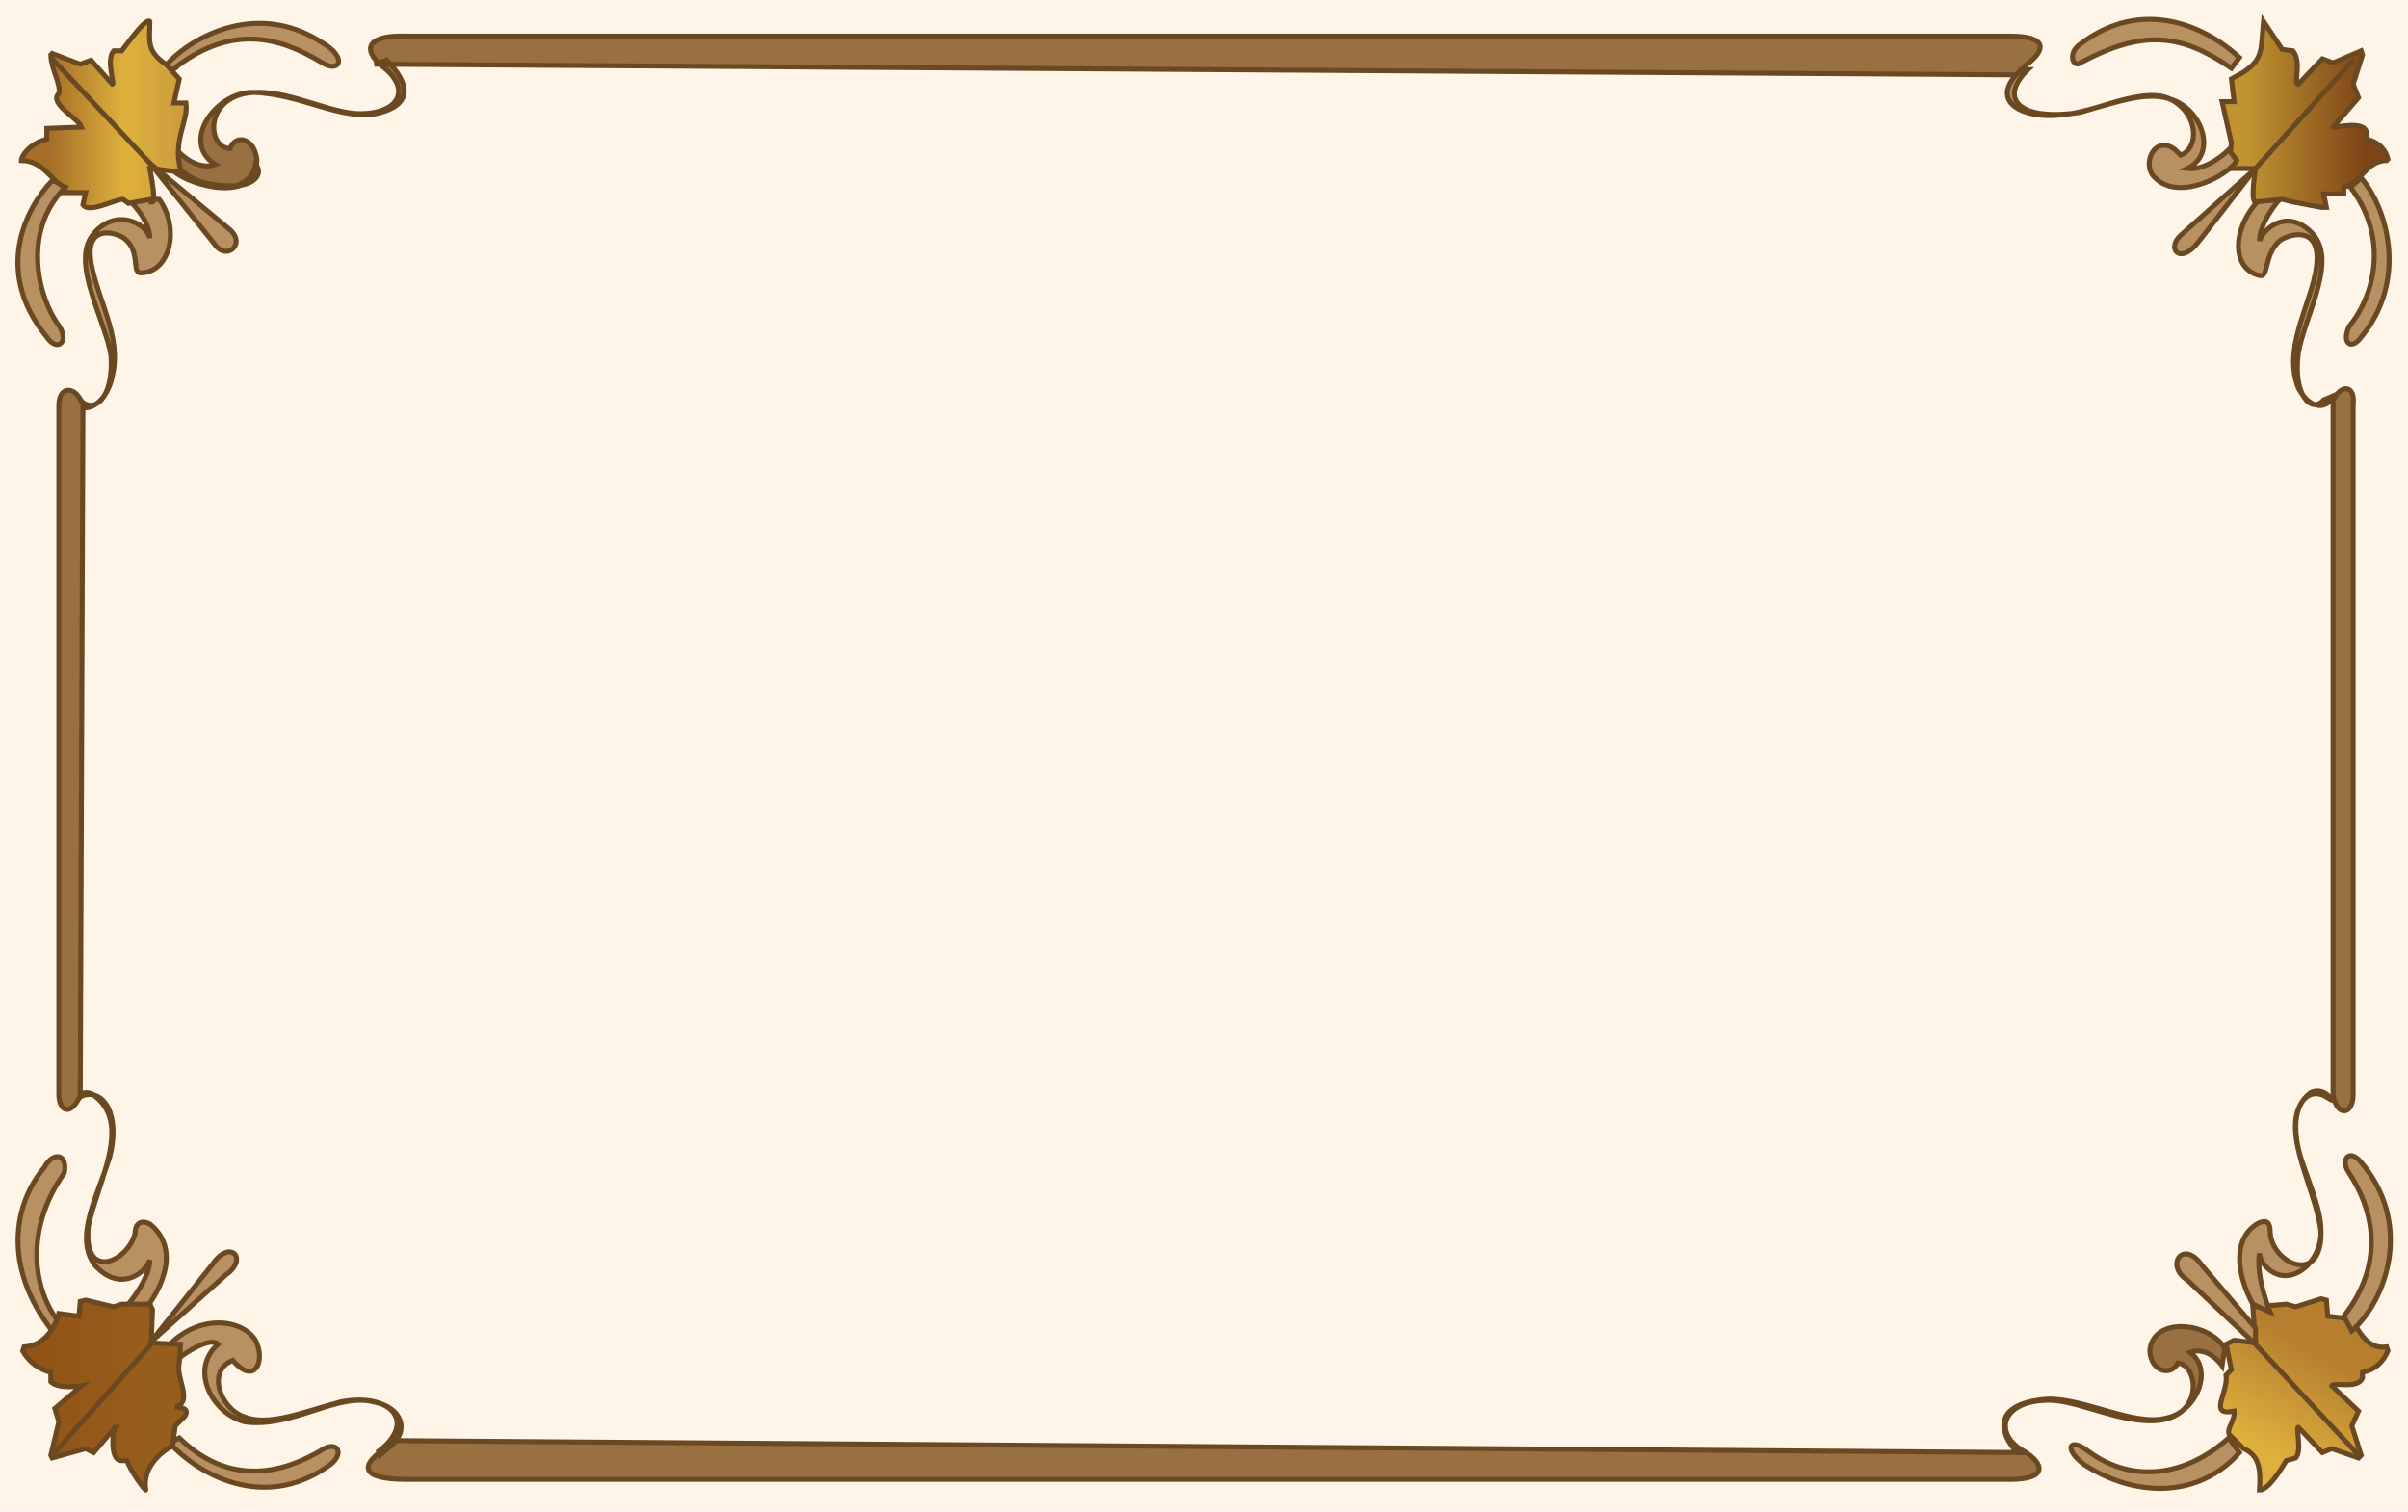
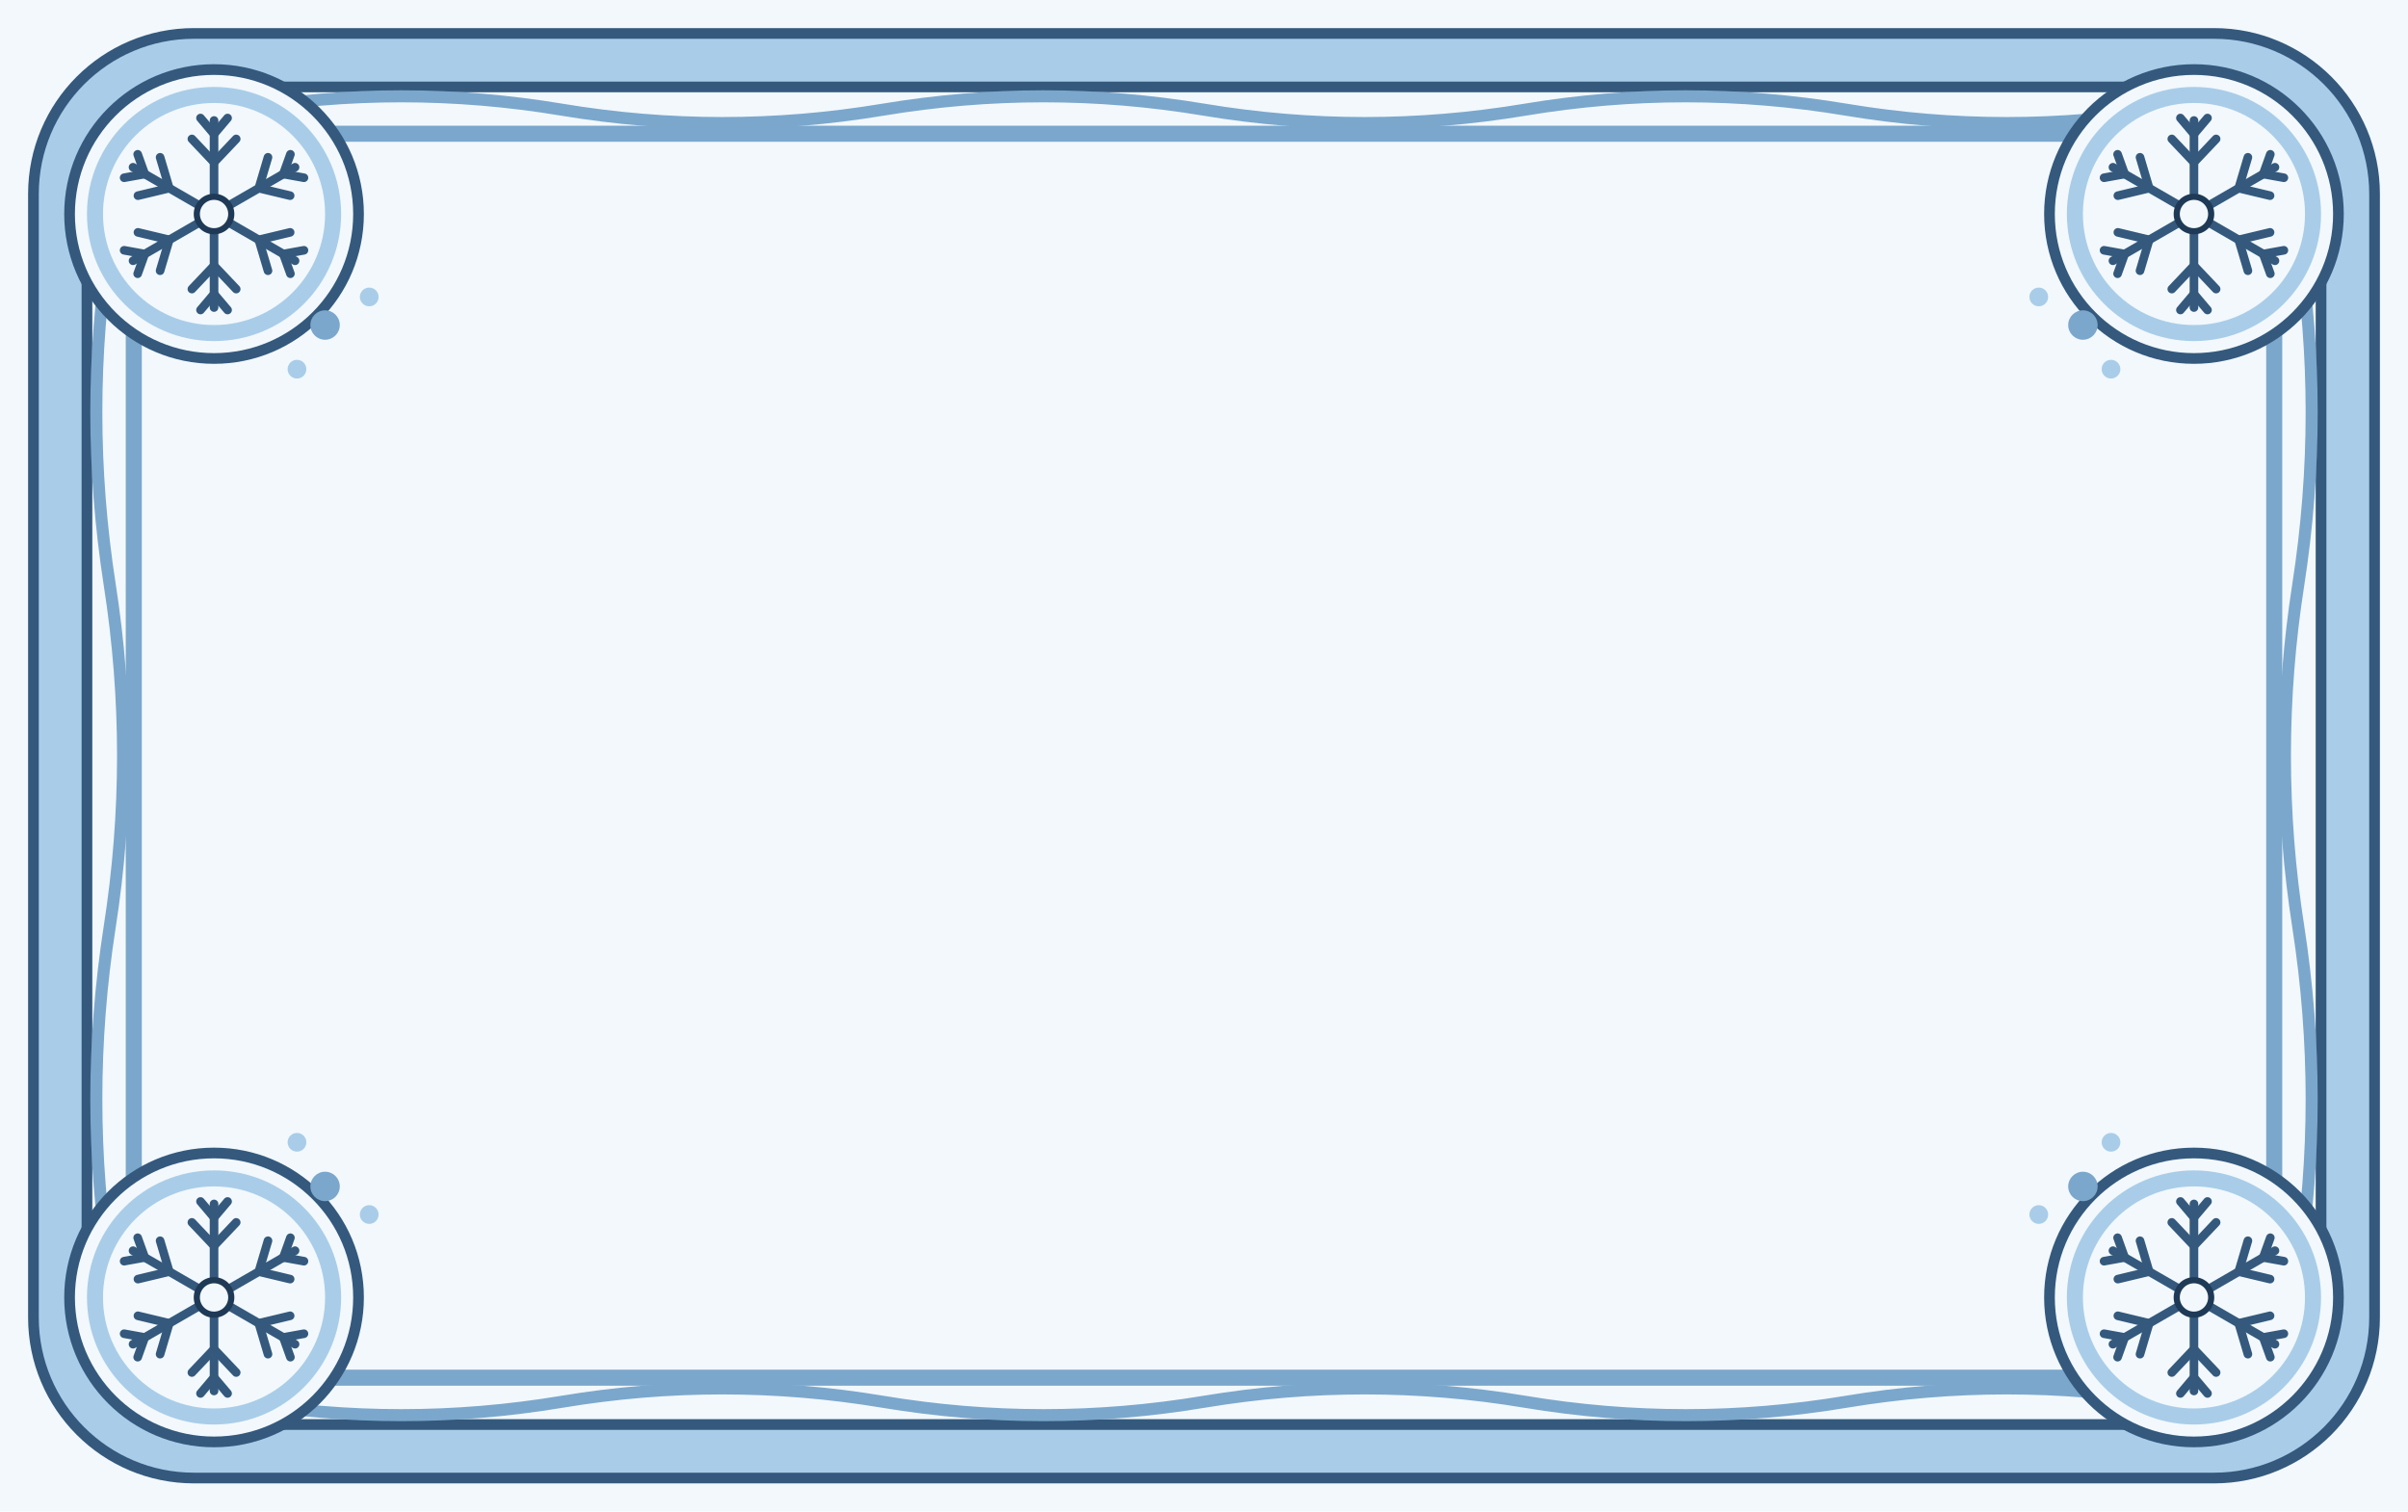
<svg xmlns="http://www.w3.org/2000/svg" viewBox="0 0 180 113">
-   <style type="text/css">.cls-0 {fill:#FEF4E8;}
- .cls-1 {fill:#987042;stroke:#6A4821;stroke-width:0.371;}
- .cls-2 {fill:#B89162;stroke:#6A4821;stroke-width:0.371;}
- .cls-3 {fill:url(#SVGID_1_);stroke:#6A4821;stroke-width:0.371;}
- .cls-4 {fill:url(#SVGID_2_);stroke:#6A4821;stroke-width:0.371;}
- .cls-5 {fill:url(#SVGID_3_);stroke:#6A4821;stroke-width:0.371;}
- .cls-6 {fill:url(#SVGID_4_);stroke:#6A4821;stroke-width:0.371;}</style>
-   <rect class="cls-0" width="180" height="113" />
-   <path class="cls-1" d="m150.8 108.6c-0.9-0.9-2.5-3.6 2.2-4 2.8-0.1 6.6 2.1 9 1.4 2.2-0.5 3.5-3.6 1.7-4.9 1.4-0.5 2.4 1 2.4 1l0.2-1.3c-1.2-2-5.4-2.4-5.6 0.2 0.1 1.6 1.6 1.9 2.1 0.9 1.7 0.2 2 4.7-2.6 4.3-2.7-0.2-5.4-1.7-7.5-1.5-3.1 0.2-3.7 2.5-1.4 3.8 1.5 0.9 1.8 2.1-1 2.1h-119.9c-3.6 0-3.3-1.1-1.9-2.1l0.7-0.8 122.4 0.9h-0.8z" />
-   <path class="cls-1" d="m28.9 4.5c0.9 0.9 2.8 3.2-0.8 4-2.7 0.5-5.6-1.5-9.3-1.6-2.8 0.1-5.3 3.8-2.7 5.4-1.4 0.5-2.7-0.9-2.7-0.9l-0.1 1.3c1.4 1.4 5.3 2.2 5.8-0.4 0.6 0.6 0 1.6-1.7 1.6-4 0-4.3-2-4.3-2l-0.1 0.9c1.2 1.1 6.3 2.5 6.2-0.9-0.2-1.6-1.6-1.9-2-0.8-1.8 0-2-4.2 2.1-4.2 2.6 0 5.5 1.6 7.6 1.6 3 0 3.9-1.9 1.6-3.6-1.4-1.2-1.1-2.3 1.9-2.2h119.8c3 0 2.7 1.1 1.2 2.2l-0.5 0.7-122.9-0.8 0.9-0.3z" />
-   <path class="cls-2" d="m12.4 4.9c1.4-1.7 6.5-5.1 11.7-1.7 1.9 1.1 1.3 2.3 0 1.5-3.3-2-6.7-2.8-10.8 0.2-0.4 0.5-1.2 0.5-0.9 0z" />
-   <path class="cls-2" d="m3.9 13.5c-2 2.1-4.4 6.8-0.4 11.7 0.8 1.2 1.8 0.3 0.8-1-1.7-2.5-2.5-7.3 0.7-10.3l-1.1-0.4z" />
-   <path class="cls-2" d="m11.9 14.9c1.6 2.2 0.8 5.5-1.4 5.5-0.7 0 0.1-1.8-1.4-2.7-1-0.5-2.7-0.6-2.3 1.9 0.5 2.9 2.3 5.5 1.6 8.5-0.4 2.2-2.4 3.3-3.3 1.5l0.9 0.3c1 1.1 2.5-0.1 2.3-3.3-0.4-2.6-3-6.9-1.4-9s4-1 4.3 0.2c0-1.4-1.6-2.9-1.6-2.9h2.3z" />
-   <path class="cls-2" d="m12.7 107.9c2.2 2.4 7 5 11.7 1.8 1.5-0.9 0.9-2.2-0.5-1.2-1.6 0.9-6.1 3.3-10.5-1l-0.7 0.4z" />
-   <path class="cls-2" d="m4.6 99.1c-2.3-2.7-2.7-7.3 0.2-11.4 0.3-1.4-0.8-1.7-1.5-0.4-2.2 2.6-3.2 7.3 0.6 12.2l0.7-0.4z" />
-   <path class="cls-2" d="m10.7 98.1c1.6-2 2.7-4.8 0.5-6.6-0.6-0.3-1.1-0.1-1.1 0.7-0.5 2.1-3.9 3.7-3.5-0.5 0.7-3.4 3.4-7.8 0.3-9.9-0.9-0.4-1.4 0.5-1.4 0.5l0.7-0.4c1.6-0.5 2.8 1.5 2 4.6-0.9 2.9-2.7 6-1.1 8.1 1.8 2 3.7 0.7 4.1-0.4 0 1.4-1.6 3.3-1.6 3.3l1.1 0.6z" />
-   <path class="cls-2" d="m13.4 101.5c1.4-1 2.5-1.4 2.9-1-2.2 1.9-0.4 5.2 2 5.8 3.5 0.5 6.9-2.2 9.6-1.5 2.2 0.4 2.7 2.2 1.3 3.3l-0.8 0.7-0.1-0.3c2.9-2.2 0.9-4.4-2.8-3.7-2.7 0.7-5.4 1.9-7.3 1.1-1.7-0.6-2.8-3.4-0.8-4.2 1.6 1.9 2.5 0.1 1.7-1.5-1-1.6-4.2-2-6.5 0.4l0.8 0.9z" />
-   <linearGradient id="SVGID_1_" x1="3.796" x2="14.17" y1="8.745" y2="8.745" gradientUnits="userSpaceOnUse">
-     <stop stop-color="#A66F29" offset="0" />
-     <stop stop-color="#DEB13D" offset=".534" />
-     <stop stop-color="#C9993C" offset="1" />
-   </linearGradient>
-   <path class="cls-3" d="m11.2 1.6c-0.3-0.3-1.7 1.7-2.1 2.2h-0.6c-0.6 0.7 0.1 2.5-0.1 2.5l-1.6-1.8-0.8 0.3-2.1-0.8-0.1 0.1c0 1 0.8 2.3 0.6 2.9-0.8 0.7 1.5 1.9 1.7 2.5l-2.6 0.1v0.8c-1.2 0.3-1.9 1.2-1.9 1.6 1.7 0 2.3 1.7 3.3 2l-0.1 0.4h1.6l-0.2 0.9c0.4 0.7 2.4-0.4 3-0.4l0.4 0.3 1.7-0.3v0.2h0.1c0.3 0-0.2-2.5-0.2-2.5 0.7 0 2.3 0.4 2.3 0.1-0.6-2.3 0.6-3.6 0.4-5h-0.9l0.4-1.8-1-1.1c-1.5-1-1.2-1.8-1.2-3.2z" />
-   <linearGradient id="SVGID_2_" x1="3.73" x2="11.47" y1="103.3" y2="103.3" gradientUnits="userSpaceOnUse">
-     <stop stop-color="#935517" offset="0" />
-     <stop stop-color="#965E1C" offset="1" />
-   </linearGradient>
-   <path class="cls-4" d="m6.4 97.2-0.4 0.1-0.1 1.1-1.5-0.2c-0.3 1.1-1.1 2.4-2.6 2.5l-0.1 0.3c0.5 0.9 1.3 1.4 2.1 1.6v0.7c0.6 0.6 2.3 0.3 2.3 0.3l-2 1.7 0.3 1-0.6 2.5 0.1 0.2 2.5-0.7 0.6 0.3 1.6-1.9c-0.1 0-0.5 2.5 0.5 2.5h0.4c0.3 0.9 1.4 2.3 1.4 2.2-0.3-1.7 1.2-2.9 2-3.3l0.2-1.5 0.7-0.7c0.3-0.4 0.1-0.7-0.7-0.7 1.4-0.4 0-2.2 0.3-3.3l0.1-1.4-2.2-0.1 0.1-2.5-0.2-0.4h-2.1l-0.6 0.2-2.1-0.5z" />
-   <path class="cls-2" d="m11.2 100.4 4.7-5.9c1.3-1.9 2.7-0.4 1 0.8l-5.7 5.1z" />
-   <path class="cls-2" d="m11.2 12.2 5.9 4.9c1.4 1.1-0.2 2.5-1.1 1.1l-4.8-6z" />
-   <linearGradient id="SVGID_3_" x1="169" x2="173.2" y1="108.4" y2="101.1" gradientUnits="userSpaceOnUse">
-     <stop stop-color="#DEB13D" offset="0" />
-     <stop stop-color="#B67F30" offset="1" />
-   </linearGradient>
-   <path class="cls-5" d="m168.6 100.4-1.6-0.2-0.6 0.3 0.4 1.9-0.4 0.4c0.2 1.3-1.4 3.1 0.6 2.7 0.1 0.8-0.8 1.5-0.2 1.9l0.9 0.9c1.2 0.5 1.3 1.6 1.2 3.1 0.7 0 1.7-1.7 2-2.2l0.7-0.2c0.5-0.5 0-2.3 0.2-2.3l1.8 1.9 0.7-0.3 2 0.7 0.2-0.2-0.7-2.2 0.5-1.1-2-1.9c0.1-0.3 2 0.3 2.3-0.6v-0.4c0.9-0.2 1.5-0.7 1.9-1.6l-0.1-0.3c-1.5 0.2-2-1.2-2.7-2.1l-1.7-0.2-0.1-1.2-0.4-0.1-1.9 0.6-0.7-0.2-2.3 0.2h-0.2l0.2 2.7z" />
-   <path class="cls-1" d="m6 81.9c-0.7 1.6-1.6 1.2-1.6-0.1v-51.5c0-1.5 1.3-1.5 1.8 0l-0.2 51.6z" />
-   <path class="cls-2" d="m155.5 4.7c4.7-2.5 7.5-2.2 11.3 0.4l0.6-0.8c-2.6-2.4-7.3-4.5-11.9-1-1 0.7-0.5 1.8 0 1.4z" />
-   <path class="cls-2" d="m176.5 13.3-0.8 0.7c2.9 3.8 1.8 8.1-0.1 10.4-0.6 1.3 0.2 1.8 0.9 0.8 3.4-4.1 2.1-9.4 0-11.9z" />
-   <path class="cls-2" d="m168.9 14.9c-2.1 2.2-2.1 5.2 0 5.7 0.7 0.2 0.3-1.5 1.5-2.6 0.7-0.5 2.8-1.1 2.8 1.3 0 2.8-2.7 6.4-1.4 9.7 0.9 1.7 2.2 1.6 2.6 0.6l-0.7 0.3c-1 1.1-2.3-0.5-1.9-3.5 0.5-2.9 3.1-7.1 0.9-9.1-1.8-1.7-3.5-0.2-3.8 0.7 0-1.4 1.5-3.1 1.5-3.1h-1.5z" />
-   <path class="cls-2" d="m166.6 107.5c-3.1 2.8-7.1 3.5-10.5 1-1.4-1.1-1.9-0.2-0.3 1 3.9 2.5 8.6 2.5 11.6-0.9l-0.8-1.1z" />
-   <path class="cls-2" d="m175.8 99.5c2.6-2.3 4.6-8 0.7-12.6-0.9-1.1-1.6-0.2-0.9 0.8 2.6 4 1.9 7.8-0.4 10.7l0.6 1.1z" />
-   <path class="cls-2" d="m169.7 98.1-1.3-0.6c-1.2-2.2-1.6-5 0.5-6.1 0.6-0.2 0.8 0 0.8 0.8 0.2 2.3 3.8 3.9 3.8 0-0.3-3.4-3.6-8.3-0.8-10.5 1-0.5 1.7 0.6 1.7 0.6l-0.7-0.4c-1.6-0.7-2.8 1.5-1.6 5 1.1 3.2 2.3 5.6 0.4 7.7-1.9 1.8-3.6 0-3.6-0.9-0.3 1.8 0.8 4.4 0.8 4.4z" />
-   <path class="cls-1" d="m174.4 30c0.5-1.3 1.7-1.3 1.5 0.3v51.5c0 1.6-1.2 1.7-1.5 0.1v-51.9z" />
-   <linearGradient id="SVGID_4_" x1="167.9" x2="176.9" y1="9.251" y2="9.251" gradientUnits="userSpaceOnUse">
-     <stop stop-color="#C19431" offset="0" />
-     <stop stop-color="#7D4418" offset="1" />
-   </linearGradient>
-   <path class="cls-6" d="m169.2 1.6 1.4 2.1 0.8 0.1c0.7 0.9 0 2.5 0.4 2.5l1.8-1.9 0.8 0.3 2.1-0.9 0.1 0.3-0.7 2.2 0.4 1-1.9 2.2c0 0.1 2.5-0.6 2.5 0.5v0.4c1.2 0.3 1.5 1.1 1.6 1.5l-0.1 0.1c-1.5 0-1.9 1.7-3.2 2v0.5h-1.5l0.2 1h-0.4l-2.1-0.4-0.8-0.2-2 0.2v0.1-0.1c-0.4 0 0-2.5 0-2.5h-1.8-0.2l0.2-1.9-0.7-3.1h0.9l-0.2-1.7 0.9-0.5c1.5-1 1.3-1.7 1.5-3.8z" />
-   <path class="cls-2" d="m167.2 12c-0.6 1.1-4.3 3.1-6.1 1.3-1.1-1 0-3.3 1.5-2.1l0.4 0.4c1.4-0.5 1.4-3.1-0.8-4.2 2.4 0.7 3.6 4.1 1.3 5.2 1.5 0.2 3.1-1.4 3.1-1.4l0.6 0.8z" />
-   <path class="cls-2" d="m168.6 12.6-4.2 5.4c-1.4 1.9-2.5 0.6-1.4-0.4l5.6-5z" />
-   <path class="cls-2" d="m168.6 100.5-5.1-4.8c-1.7-1.1-0.3-3.1 1.1-1.1l4 4.7v1.2z" />
-   <path class="cls-2" d="m155.5 8.4c2.2-0.6 5.1-1.8 6.7-1-2.4-0.8-5.5 1-8.2 1.2-2.6 0.3-5.4-0.9-3.1-3.2l0.2-0.2h0.5c-2.3 2.2-0.6 3.9 3.9 3.2z" />
-   <path d="m3.9 4.4 7.4 7.9" fill="none" stroke="#6A4821" stroke-width=".371" />
-   <path d="m175.9 4.5-7.3 8.1" fill="none" stroke="#6A4821" stroke-width=".371" />
-   <path d="m176.5 109-7.9-8.5" fill="none" stroke="#6A4821" stroke-width=".371" />
-   <path d="m3.9 108.8 7.4-8.3" fill="none" stroke="#6A4821" stroke-width=".371" />
+   <defs>
+     <g id="flake" fill="none" stroke="#34597D" stroke-width="0.7" stroke-linecap="round" stroke-linejoin="round">
+       <g id="flake-arm">
+         <path d="m0 0v-7.6" />
+         <path d="m0-4.2-1.8-1.9m1.8 1.9 1.8-1.9" />
+         <path d="m0-6.5-1.1-1.3m1.1 1.3 1.1-1.3" />
+       </g>
+       <use href="#flake-arm" transform="rotate(60)" />
+       <use href="#flake-arm" transform="rotate(120)" />
+       <use href="#flake-arm" transform="rotate(180)" />
+       <use href="#flake-arm" transform="rotate(240)" />
+       <use href="#flake-arm" transform="rotate(300)" />
+       <circle r="1.4" fill="#F2F8FC" stroke="#1F3A56" stroke-width="0.5" />
+     </g>
+     <g id="medallion">
+       <circle r="10.8" fill="#F2F8FC" stroke="#34597D" stroke-width="0.8" />
+       <circle r="8.9" fill="none" stroke="#A9CDE8" stroke-width="1.2" />
+       <use href="#flake" transform="scale(0.92)" />
+     </g>
+     <path id="garland-h" d="M18 8.2 Q30 6.2 42 8.2 Q54 10.2 66 8.2 Q78 6.2 90 8.2 Q102 10.2 114 8.2 Q126 6.2 138 8.2 Q150 10.2 162 8.2" fill="none" stroke="#7BA7CC" stroke-width="0.9" stroke-linecap="round" />
+     <path id="garland-v" d="M8.2 18 Q6.2 30.8 8.2 43.7 Q10.2 56.5 8.2 69.3 Q6.2 82.2 8.2 95" fill="none" stroke="#7BA7CC" stroke-width="0.9" stroke-linecap="round" />
+     <g id="corner-dust">
+       <circle cx="24.3" cy="24.3" r="1.1" fill="#7BA7CC" />
+       <circle cx="27.6" cy="22.2" r="0.7" fill="#A9CDE8" />
+       <circle cx="22.2" cy="27.6" r="0.7" fill="#A9CDE8" />
+     </g>
+   </defs>
+   <rect width="180" height="113" fill="#F2F8FC" />
+   <rect x="4.5" y="4.5" width="171" height="104" rx="10" fill="none" stroke="#A9CDE8" stroke-width="4" />
+   <rect x="2.5" y="2.5" width="175" height="108" rx="12" fill="none" stroke="#34597D" stroke-width="0.8" />
+   <rect x="6.5" y="6.5" width="167" height="100" rx="8" fill="none" stroke="#34597D" stroke-width="0.8" />
+   <rect x="10" y="10" width="160" height="93" rx="5" fill="none" stroke="#7BA7CC" stroke-width="1.2" />
+   <use href="#garland-h" />
+   <use href="#garland-h" transform="translate(0 113) scale(1 -1)" />
+   <use href="#garland-v" />
+   <use href="#garland-v" transform="translate(180 0) scale(-1 1)" />
+   <use href="#medallion" transform="translate(16 16)" />
+   <use href="#medallion" transform="translate(164 16)" />
+   <use href="#medallion" transform="translate(16 97)" />
+   <use href="#medallion" transform="translate(164 97)" />
+   <use href="#corner-dust" />
+   <use href="#corner-dust" transform="translate(180 0) scale(-1 1)" />
+   <use href="#corner-dust" transform="translate(0 113) scale(1 -1)" />
+   <use href="#corner-dust" transform="translate(180 113) scale(-1 -1)" />
</svg>
